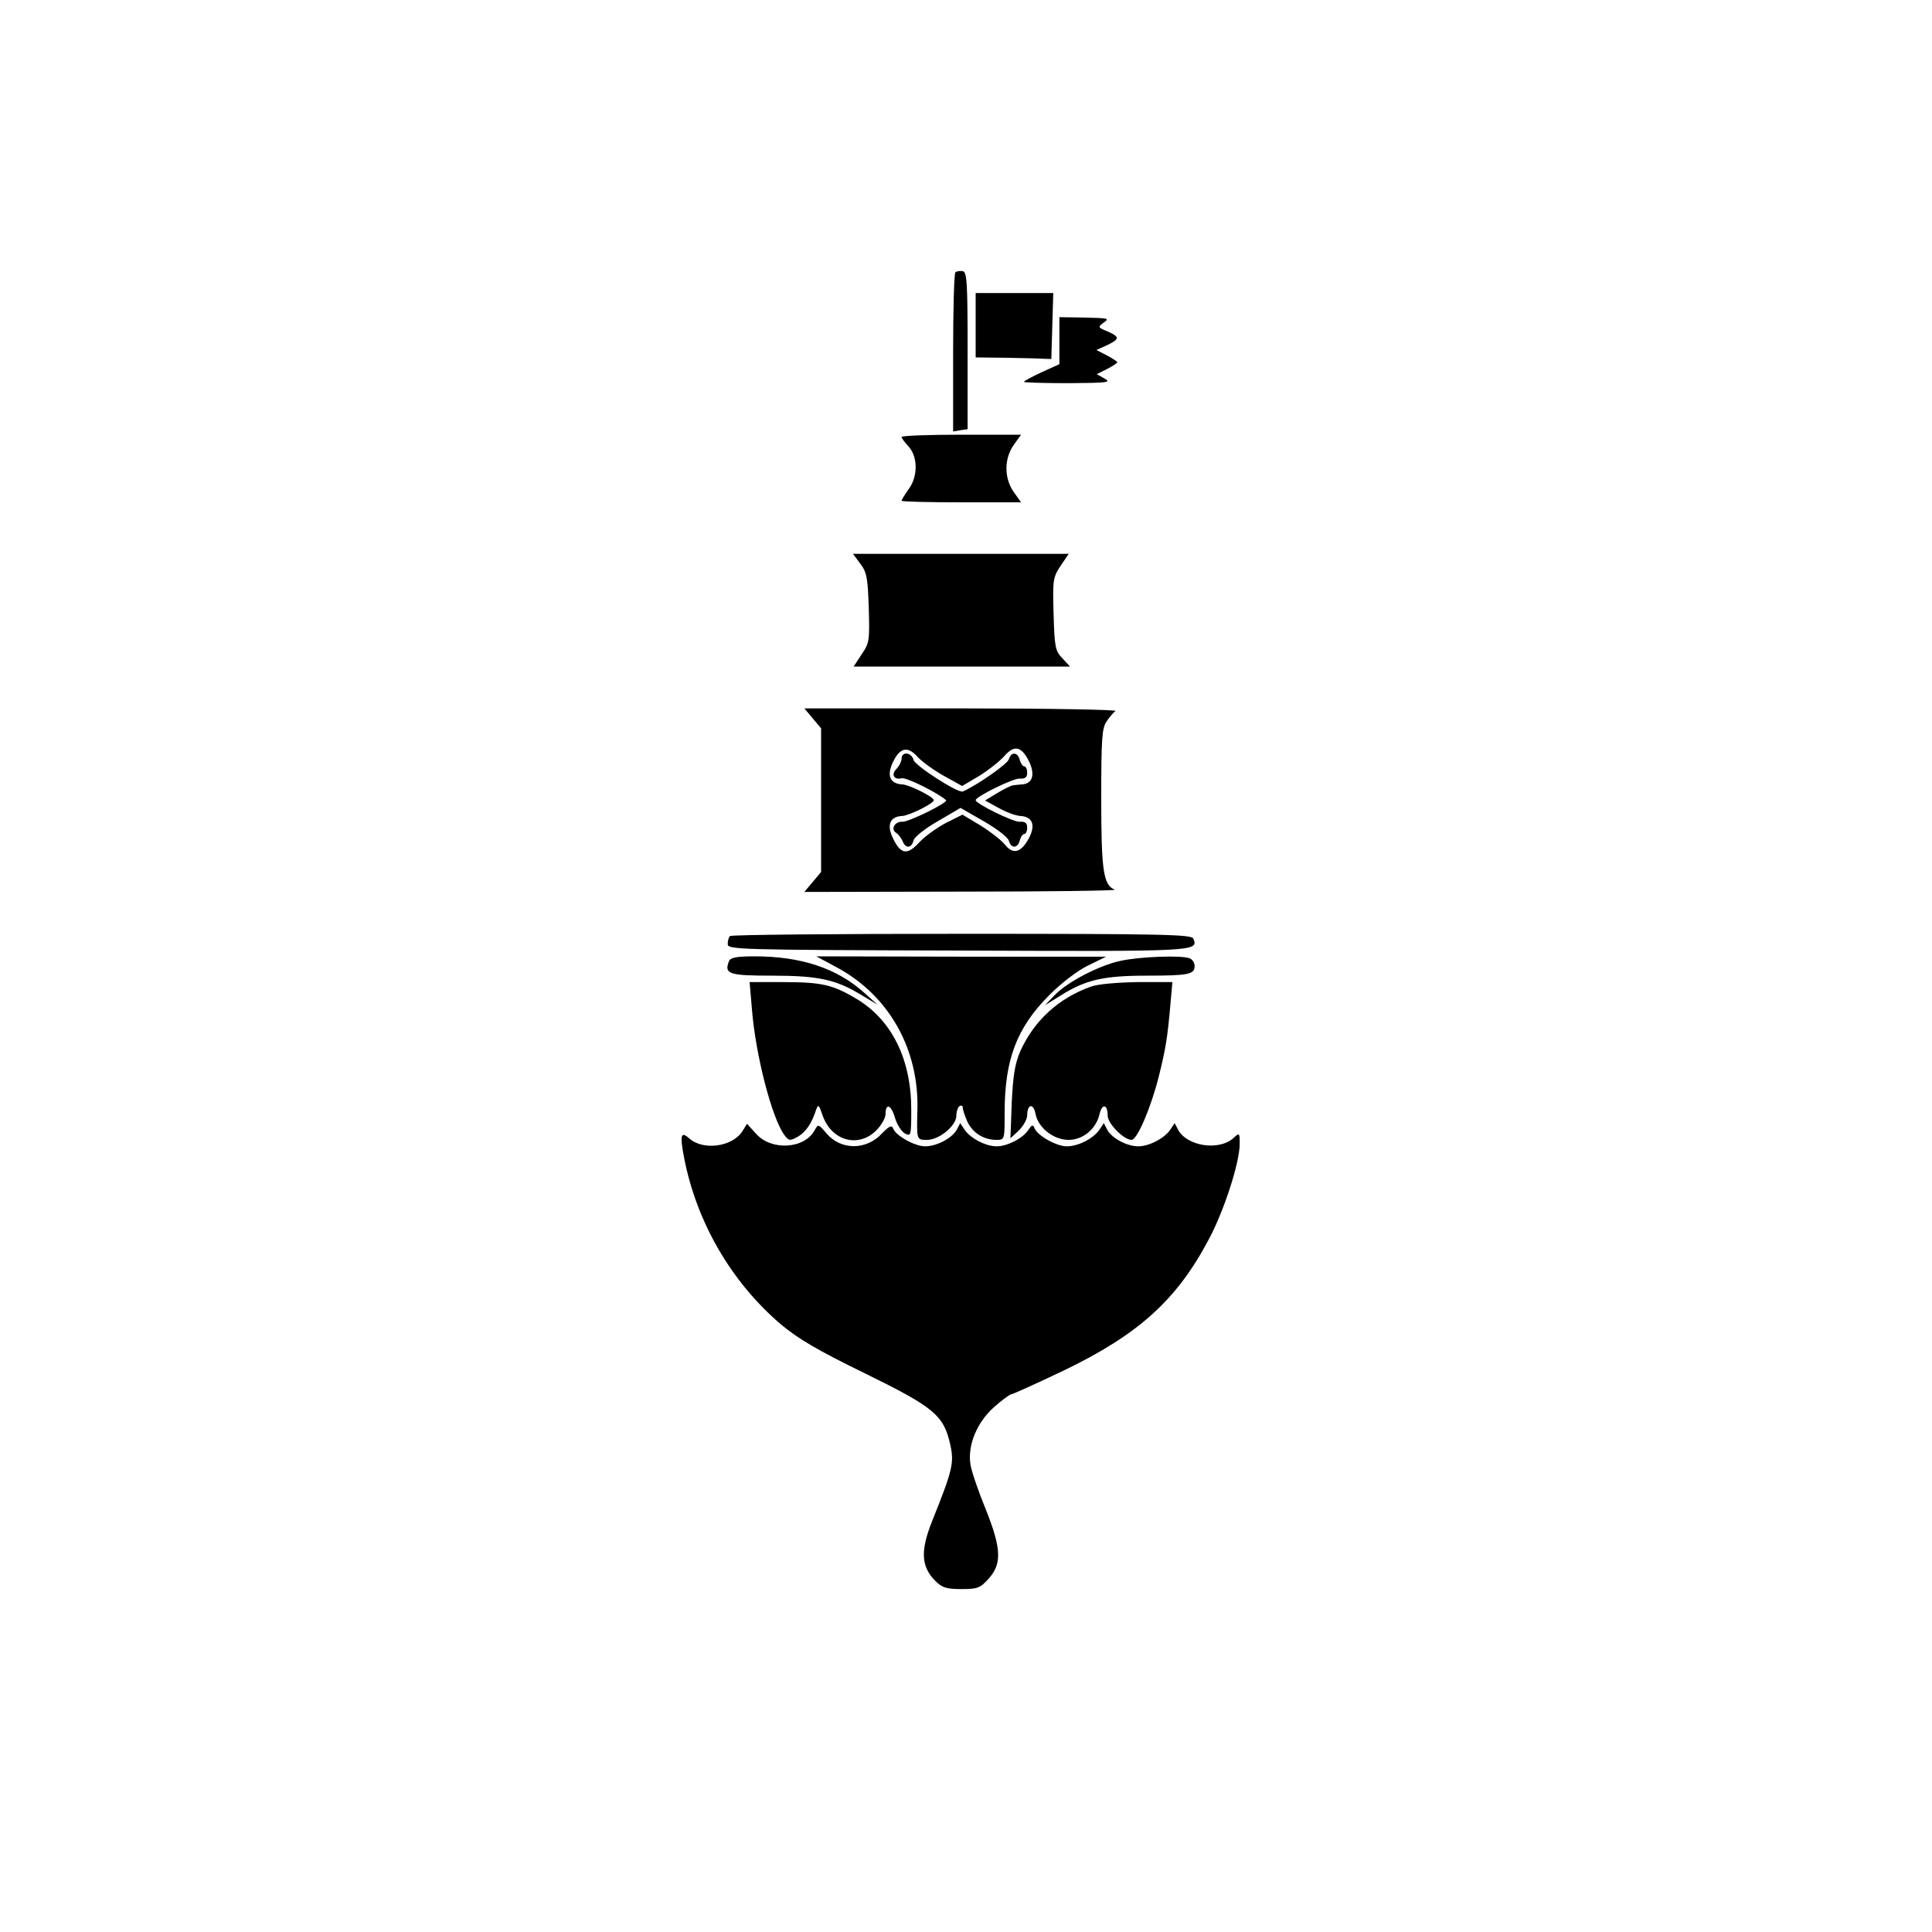
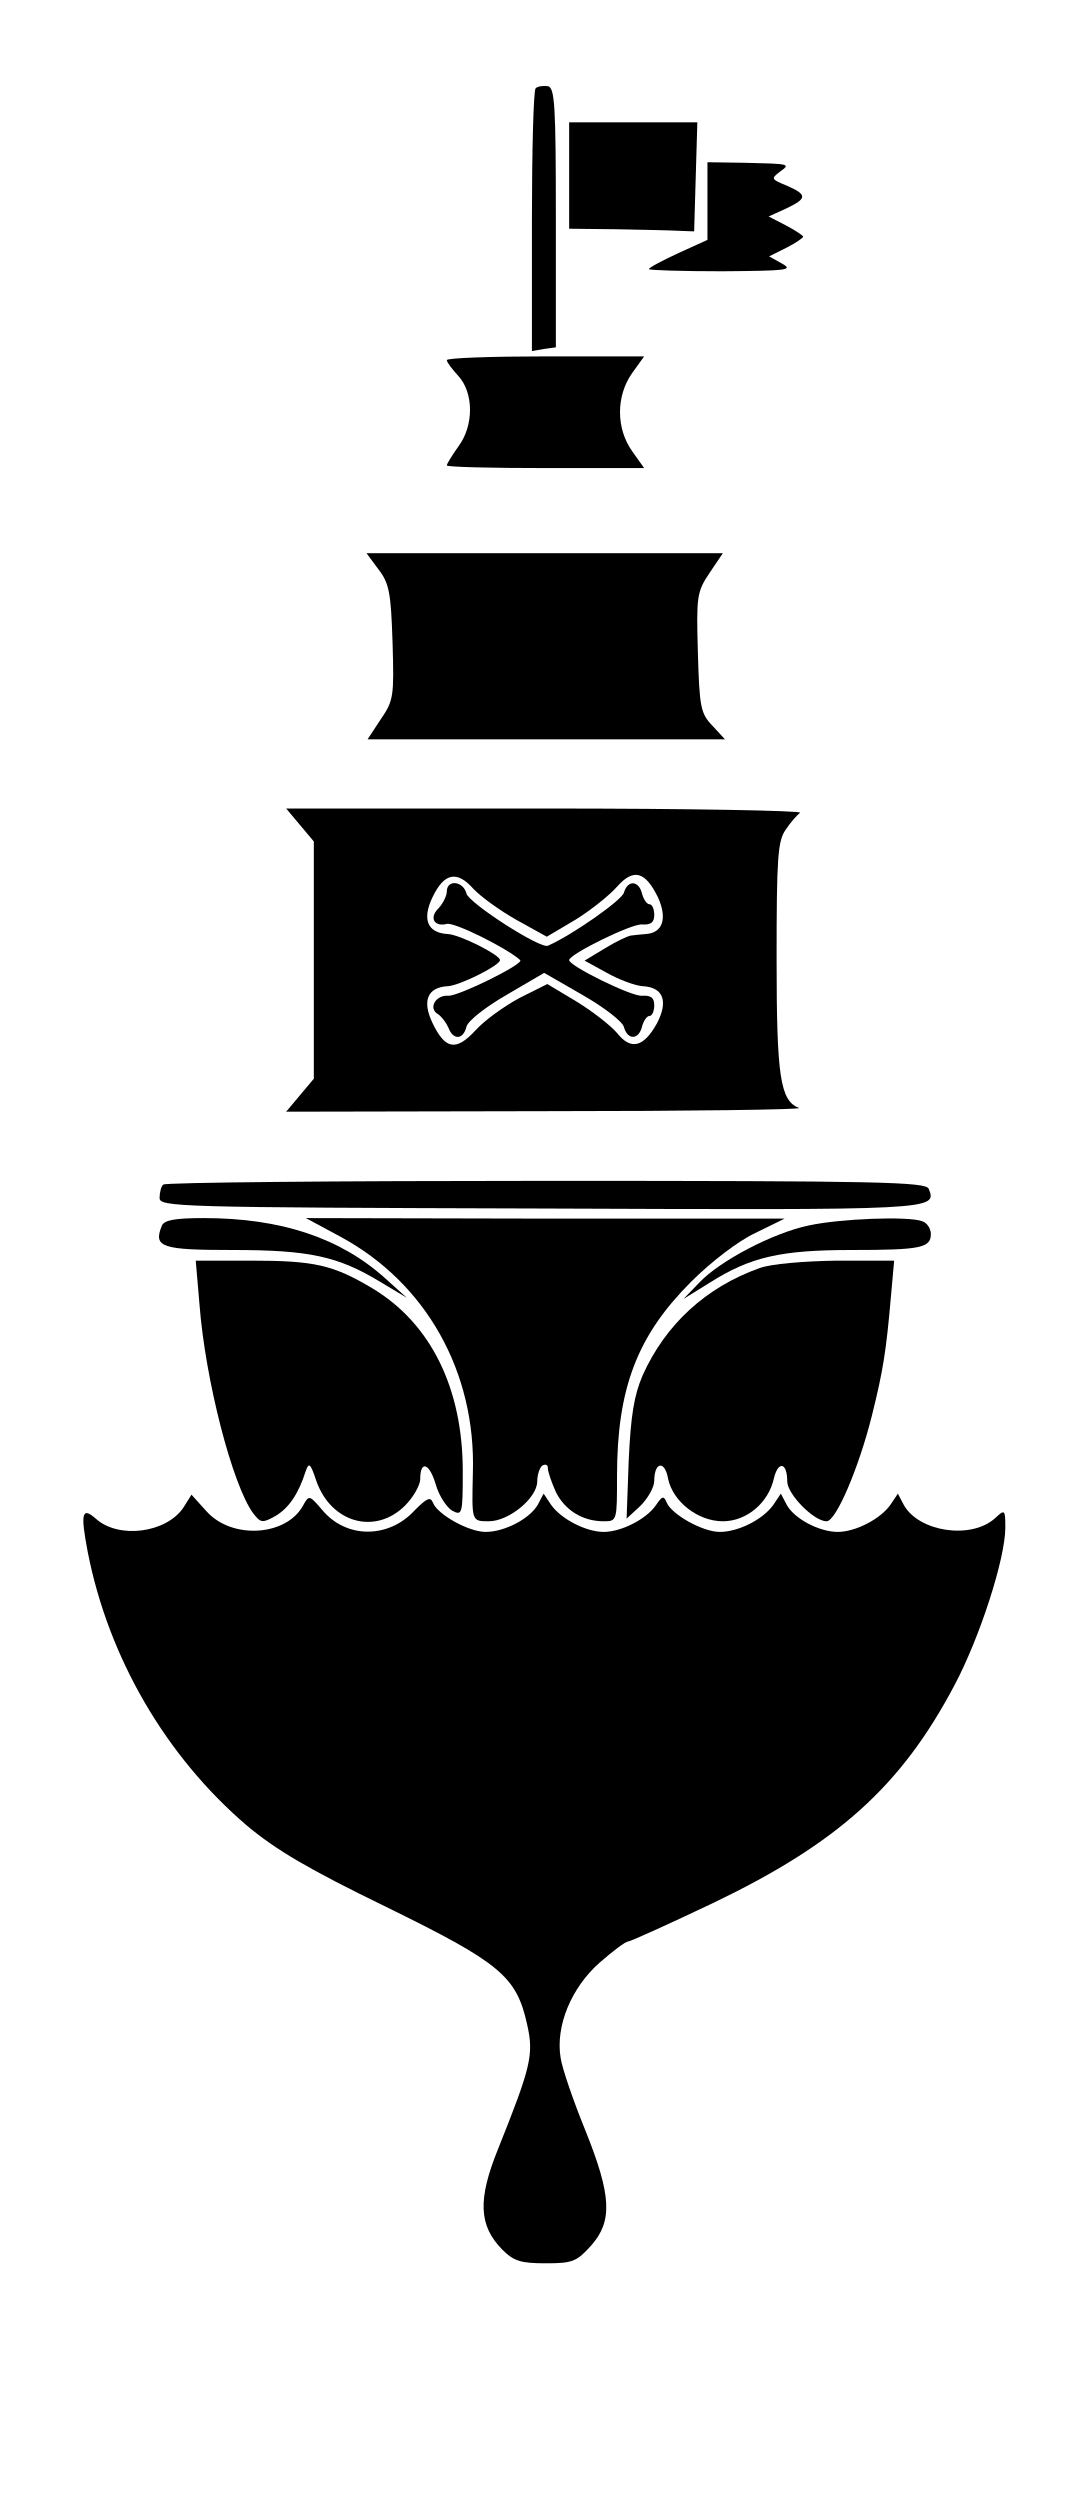
- <svg xmlns="http://www.w3.org/2000/svg" version="1.0" width="600pt" height="600pt" viewBox="0 0 600 600" preserveAspectRatio="xMidYMid meet">
-   <g transform="translate(0,600) scale(0.1,-0.1)" fill="#000000" stroke="none">
-     <path d="M2967 5154 c-4 -4 -7 -117 -7 -251 l0 -243 23 4 22 3 0 244 c0 212 -2 244 -15 247 -9 1 -19 0 -23 -4z" />
-     <path d="M3030 4990 l0 -100 90 -1 c50 -1 102 -2 118 -3 l27 -1 3 103 3 102 -121 0 -120 0 0 -100z" />
-     <path d="M3290 4942 l0 -73 -55 -25 c-30 -14 -55 -27 -55 -30 0 -2 62 -4 138 -4 120 1 134 2 113 14 l-25 14 32 16 c18 9 32 19 32 21 0 2 -15 12 -32 21 l-33 17 33 15 c40 19 40 26 1 43 -29 12 -30 13 -13 26 21 15 20 15 -68 17 l-68 1 0 -73z" />
-     <path d="M2800 4643 c0 -4 10 -17 21 -29 30 -32 30 -94 1 -133 -12 -17 -22 -33 -22 -36 0 -3 84 -5 186 -5 l185 0 -22 31 c-31 43 -31 104 -1 147 l23 32 -185 0 c-102 0 -186 -3 -186 -7z" />
-     <path d="M2672 4249 c20 -26 23 -45 26 -137 3 -101 2 -109 -22 -144 l-25 -38 336 0 336 0 -24 26 c-22 23 -24 35 -27 137 -3 106 -2 114 22 150 l25 37 -335 0 -335 0 23 -31z" />
-     <path d="M2524 3769 l26 -31 0 -223 0 -223 -26 -31 -26 -31 489 1 c268 0 482 3 475 6 -35 14 -42 57 -42 280 0 189 2 222 17 243 9 14 22 28 27 32 6 4 -209 8 -477 8 l-489 0 26 -31z m408 -179 l56 -31 54 32 c29 18 64 46 78 62 31 35 53 29 77 -20 18 -40 9 -67 -23 -69 -11 -1 -23 -2 -29 -3 -5 -1 -27 -11 -48 -24 l-38 -23 42 -23 c23 -13 53 -24 67 -25 39 -2 49 -28 27 -70 -25 -45 -49 -51 -75 -18 -12 14 -45 40 -76 59 l-55 33 -52 -26 c-28 -15 -66 -42 -83 -61 -37 -40 -57 -36 -81 14 -20 42 -9 67 29 69 22 1 98 39 98 49 0 10 -76 48 -98 49 -38 2 -49 27 -29 69 22 46 46 51 77 16 14 -15 50 -41 82 -59z" />
-     <path d="M2800 3644 c0 -8 -7 -22 -15 -31 -19 -18 -9 -36 15 -30 14 4 114 -46 138 -68 8 -7 -116 -68 -135 -67 -24 2 -39 -24 -19 -35 7 -5 15 -16 19 -25 9 -24 28 -23 34 2 3 11 36 37 76 60 l70 41 73 -42 c40 -23 75 -50 77 -60 7 -25 28 -24 34 1 3 11 9 20 14 20 5 0 9 9 9 20 0 14 -6 19 -23 18 -19 -2 -137 56 -137 67 0 11 118 69 137 67 17 -1 23 4 23 18 0 11 -4 20 -9 20 -5 0 -11 9 -14 20 -6 25 -27 26 -34 2 -3 -14 -99 -81 -143 -100 -15 -6 -148 80 -153 98 -6 24 -37 27 -37 4z" />
-     <path d="M2267 3093 c-4 -3 -7 -15 -7 -25 0 -17 31 -18 716 -20 744 -3 746 -3 730 37 -5 13 -91 15 -719 15 -393 0 -717 -3 -720 -7z" />
-     <path d="M2264 3015 c-16 -40 0 -45 134 -45 144 0 198 -12 277 -60 l50 -30 -40 36 c-85 77 -197 114 -342 114 -56 0 -75 -4 -79 -15z" />
-     <path d="M2600 2995 c161 -87 255 -254 249 -444 -2 -91 -3 -91 30 -91 38 0 91 44 91 75 0 13 5 27 10 30 6 3 10 1 10 -5 0 -7 7 -27 15 -45 17 -34 50 -55 90 -55 25 0 25 1 25 85 0 165 38 264 139 365 38 38 89 77 121 92 l55 27 -450 0 -450 1 65 -35z" />
-     <path d="M3480 3016 c-67 -14 -168 -67 -206 -108 l-29 -30 50 31 c76 48 133 61 266 61 130 0 149 4 149 30 0 10 -7 21 -16 24 -26 10 -155 5 -214 -8z" />
-     <path d="M2335 2868 c11 -143 62 -340 101 -393 14 -18 17 -19 42 -5 25 15 43 41 57 85 6 17 9 13 20 -20 28 -78 110 -101 166 -46 16 16 29 39 29 50 0 36 17 31 29 -9 6 -22 21 -44 31 -50 19 -10 20 -7 20 74 0 156 -60 278 -170 344 -74 44 -108 52 -229 52 l-103 0 7 -82z" />
-     <path d="M3388 2936 c-101 -36 -177 -106 -220 -202 -16 -38 -22 -74 -26 -159 l-4 -110 26 24 c14 14 26 35 26 47 0 36 20 39 26 4 9 -43 56 -80 103 -80 45 0 86 35 96 81 8 33 25 30 25 -6 0 -24 50 -75 74 -75 18 0 61 102 85 198 21 84 27 121 36 225 l6 67 -108 0 c-62 -1 -123 -6 -145 -14z" />
-     <path d="M2305 2486 c-32 -48 -122 -60 -165 -21 -26 23 -29 10 -15 -63 39 -199 147 -384 299 -514 55 -46 116 -82 262 -153 214 -105 245 -130 265 -221 13 -57 7 -80 -55 -235 -38 -94 -36 -143 8 -188 22 -22 35 -26 82 -26 50 0 58 3 85 33 41 46 39 94 -11 218 -22 54 -43 115 -46 135 -10 60 20 132 73 179 25 22 49 40 54 40 4 0 77 33 161 73 233 112 352 219 452 408 48 90 96 239 96 297 0 34 -1 35 -19 18 -45 -41 -144 -26 -172 25 l-11 21 -14 -21 c-19 -27 -66 -51 -99 -51 -35 0 -82 25 -96 51 l-11 21 -14 -21 c-20 -28 -66 -51 -101 -51 -32 0 -91 33 -100 56 -5 12 -8 12 -20 -6 -18 -26 -65 -50 -98 -50 -33 0 -80 24 -99 51 l-14 21 -11 -21 c-15 -26 -62 -51 -98 -51 -32 0 -91 33 -99 55 -5 12 -12 8 -34 -14 -49 -54 -129 -54 -174 0 -24 28 -25 29 -36 9 -31 -58 -134 -65 -182 -11 l-28 31 -15 -24z" />
+ <svg xmlns="http://www.w3.org/2000/svg" version="1.0" width="204pt" height="470pt" viewBox="0 0 204 470" preserveAspectRatio="xMidYMid meet">
+   <g transform="translate(0,470) scale(0.1,-0.1)" fill="#000000" stroke="none">
+     <path d="M1007 4534 c-4 -4 -7 -117 -7 -251 l0 -243 23 4 22 3 0 244 c0 212 -2 244 -15 247 -9 1 -19 0 -23 -4z" />
+     <path d="M1070 4370 l0 -100 90 -1 c50 -1 102 -2 118 -3 l27 -1 3 103 3 102 -121 0 -120 0 0 -100z" />
+     <path d="M1330 4322 l0 -73 -55 -25 c-30 -14 -55 -27 -55 -30 0 -2 62 -4 138 -4 120 1 134 2 113 14 l-25 14 32 16 c18 9 32 19 32 21 0 2 -15 12 -32 21 l-33 17 33 15 c40 19 40 26 1 43 -29 12 -30 13 -13 26 21 15 20 15 -68 17 l-68 1 0 -73z" />
+     <path d="M840 4023 c0 -4 10 -17 21 -29 30 -32 30 -94 1 -133 -12 -17 -22 -33 -22 -36 0 -3 84 -5 186 -5 l185 0 -22 31 c-31 43 -31 104 -1 147 l23 32 -185 0 c-102 0 -186 -3 -186 -7z" />
+     <path d="M712 3629 c20 -26 23 -45 26 -137 3 -101 2 -109 -22 -144 l-25 -38 336 0 336 0 -24 26 c-22 23 -24 35 -27 137 -3 106 -2 114 22 150 l25 37 -335 0 -335 0 23 -31z" />
+     <path d="M564 3149 l26 -31 0 -223 0 -223 -26 -31 -26 -31 489 1 c268 0 482 3 475 6 -35 14 -42 57 -42 280 0 189 2 222 17 243 9 14 22 28 27 32 6 4 -209 8 -477 8 l-489 0 26 -31z m408 -179 l56 -31 54 32 c29 18 64 46 78 62 31 35 53 29 77 -20 18 -40 9 -67 -23 -69 -11 -1 -23 -2 -29 -3 -5 -1 -27 -11 -48 -24 l-38 -23 42 -23 c23 -13 53 -24 67 -25 39 -2 49 -28 27 -70 -25 -45 -49 -51 -75 -18 -12 14 -45 40 -76 59 l-55 33 -52 -26 c-28 -15 -66 -42 -83 -61 -37 -40 -57 -36 -81 14 -20 42 -9 67 29 69 22 1 98 39 98 49 0 10 -76 48 -98 49 -38 2 -49 27 -29 69 22 46 46 51 77 16 14 -15 50 -41 82 -59z" />
+     <path d="M840 3024 c0 -8 -7 -22 -15 -31 -19 -18 -9 -36 15 -30 14 4 114 -46 138 -68 8 -7 -116 -68 -135 -67 -24 2 -39 -24 -19 -35 7 -5 15 -16 19 -25 9 -24 28 -23 34 2 3 11 36 37 76 60 l70 41 73 -42 c40 -23 75 -50 77 -60 7 -25 28 -24 34 1 3 11 9 20 14 20 5 0 9 9 9 20 0 14 -6 19 -23 18 -19 -2 -137 56 -137 67 0 11 118 69 137 67 17 -1 23 4 23 18 0 11 -4 20 -9 20 -5 0 -11 9 -14 20 -6 25 -27 26 -34 2 -3 -14 -99 -81 -143 -100 -15 -6 -148 80 -153 98 -6 24 -37 27 -37 4z" />
+     <path d="M307 2473 c-4 -3 -7 -15 -7 -25 0 -17 31 -18 716 -20 744 -3 746 -3 730 37 -5 13 -91 15 -719 15 -393 0 -717 -3 -720 -7z" />
+     <path d="M304 2395 c-16 -40 0 -45 134 -45 144 0 198 -12 277 -60 l50 -30 -40 36 c-85 77 -197 114 -342 114 -56 0 -75 -4 -79 -15z" />
+     <path d="M640 2375 c161 -87 255 -254 249 -444 -2 -91 -3 -91 30 -91 38 0 91 44 91 75 0 13 5 27 10 30 6 3 10 1 10 -5 0 -7 7 -27 15 -45 17 -34 50 -55 90 -55 25 0 25 1 25 85 0 165 38 264 139 365 38 38 89 77 121 92 l55 27 -450 0 -450 1 65 -35z" />
+     <path d="M1520 2396 c-67 -14 -168 -67 -206 -108 l-29 -30 50 31 c76 48 133 61 266 61 130 0 149 4 149 30 0 10 -7 21 -16 24 -26 10 -155 5 -214 -8z" />
+     <path d="M375 2248 c11 -143 62 -340 101 -393 14 -18 17 -19 42 -5 25 15 43 41 57 85 6 17 9 13 20 -20 28 -78 110 -101 166 -46 16 16 29 39 29 50 0 36 17 31 29 -9 6 -22 21 -44 31 -50 19 -10 20 -7 20 74 0 156 -60 278 -170 344 -74 44 -108 52 -229 52 l-103 0 7 -82z" />
+     <path d="M1428 2316 c-101 -36 -177 -106 -220 -202 -16 -38 -22 -74 -26 -159 l-4 -110 26 24 c14 14 26 35 26 47 0 36 20 39 26 4 9 -43 56 -80 103 -80 45 0 86 35 96 81 8 33 25 30 25 -6 0 -24 50 -75 74 -75 18 0 61 102 85 198 21 84 27 121 36 225 l6 67 -108 0 c-62 -1 -123 -6 -145 -14z" />
+     <path d="M345 1866 c-32 -48 -122 -60 -165 -21 -26 23 -29 10 -15 -63 39 -199 147 -384 299 -514 55 -46 116 -82 262 -153 214 -105 245 -130 265 -221 13 -57 7 -80 -55 -235 -38 -94 -36 -143 8 -188 22 -22 35 -26 82 -26 50 0 58 3 85 33 41 46 39 94 -11 218 -22 54 -43 115 -46 135 -10 60 20 132 73 179 25 22 49 40 54 40 4 0 77 33 161 73 233 112 352 219 452 408 48 90 96 239 96 297 0 34 -1 35 -19 18 -45 -41 -144 -26 -172 25 l-11 21 -14 -21 c-19 -27 -66 -51 -99 -51 -35 0 -82 25 -96 51 l-11 21 -14 -21 c-20 -28 -66 -51 -101 -51 -32 0 -91 33 -100 56 -5 12 -8 12 -20 -6 -18 -26 -65 -50 -98 -50 -33 0 -80 24 -99 51 l-14 21 -11 -21 c-15 -26 -62 -51 -98 -51 -32 0 -91 33 -99 55 -5 12 -12 8 -34 -14 -49 -54 -129 -54 -174 0 -24 28 -25 29 -36 9 -31 -58 -134 -65 -182 -11 l-28 31 -15 -24z" />
  </g>
</svg>
